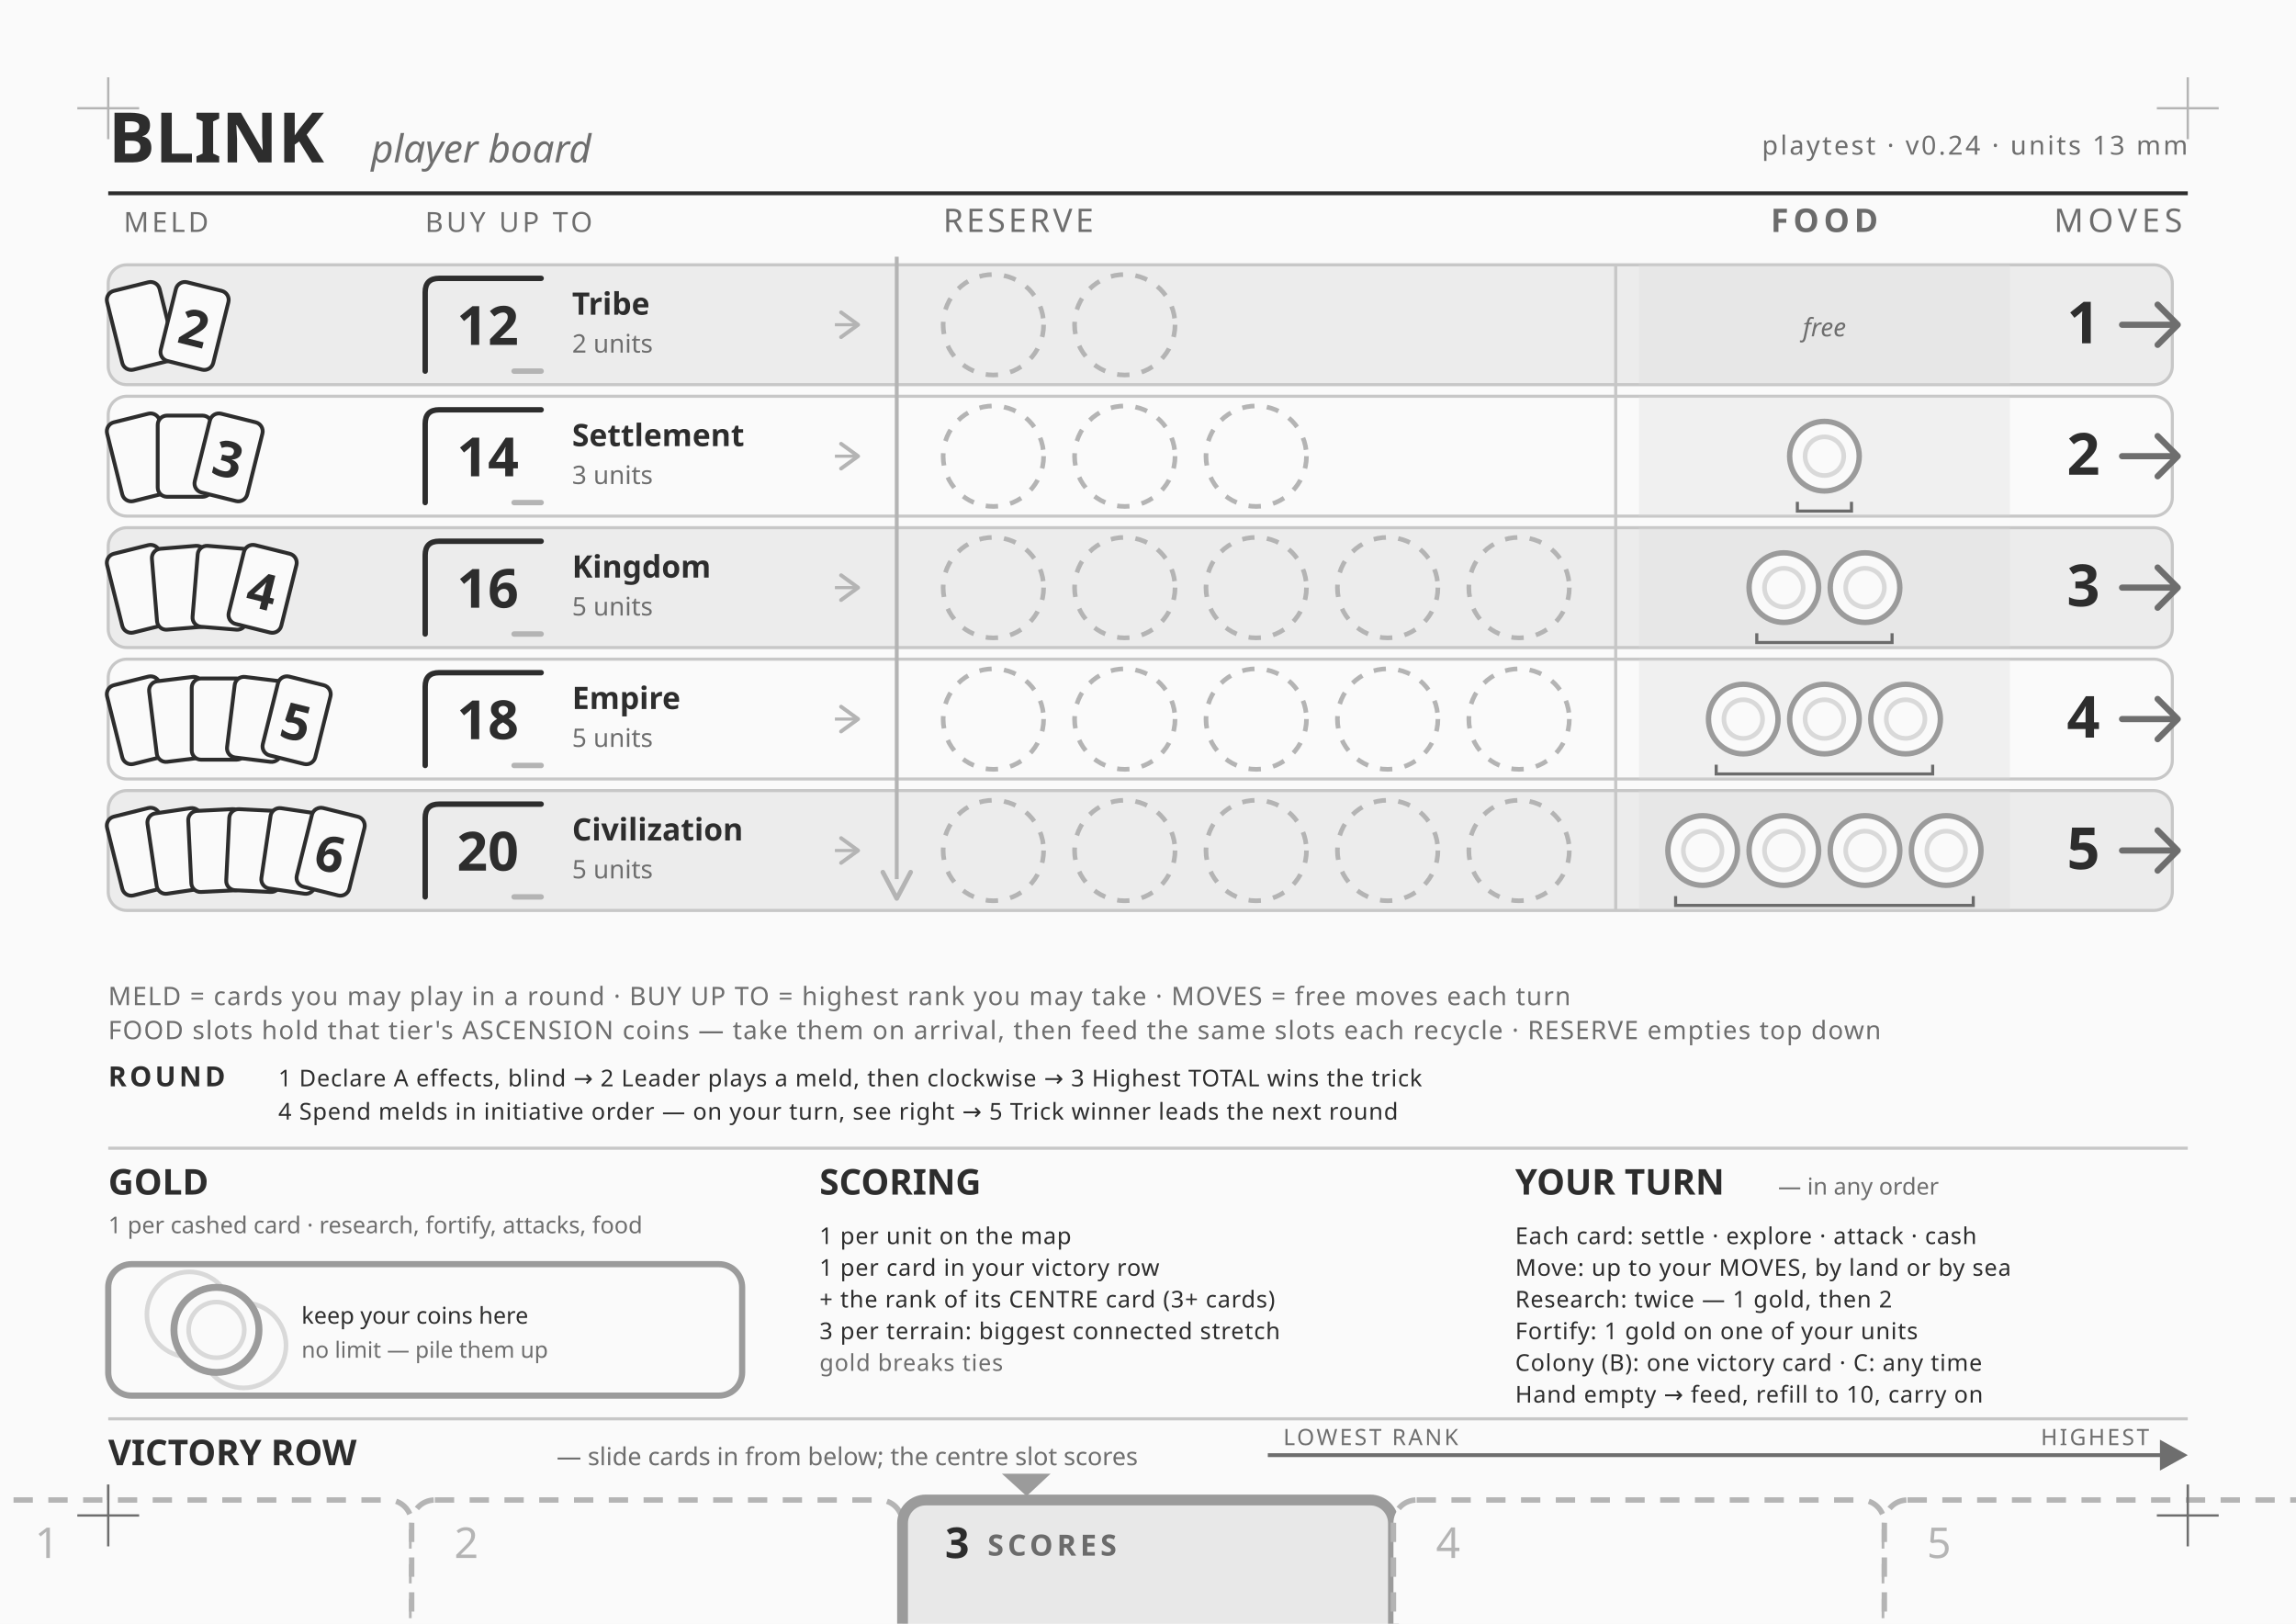
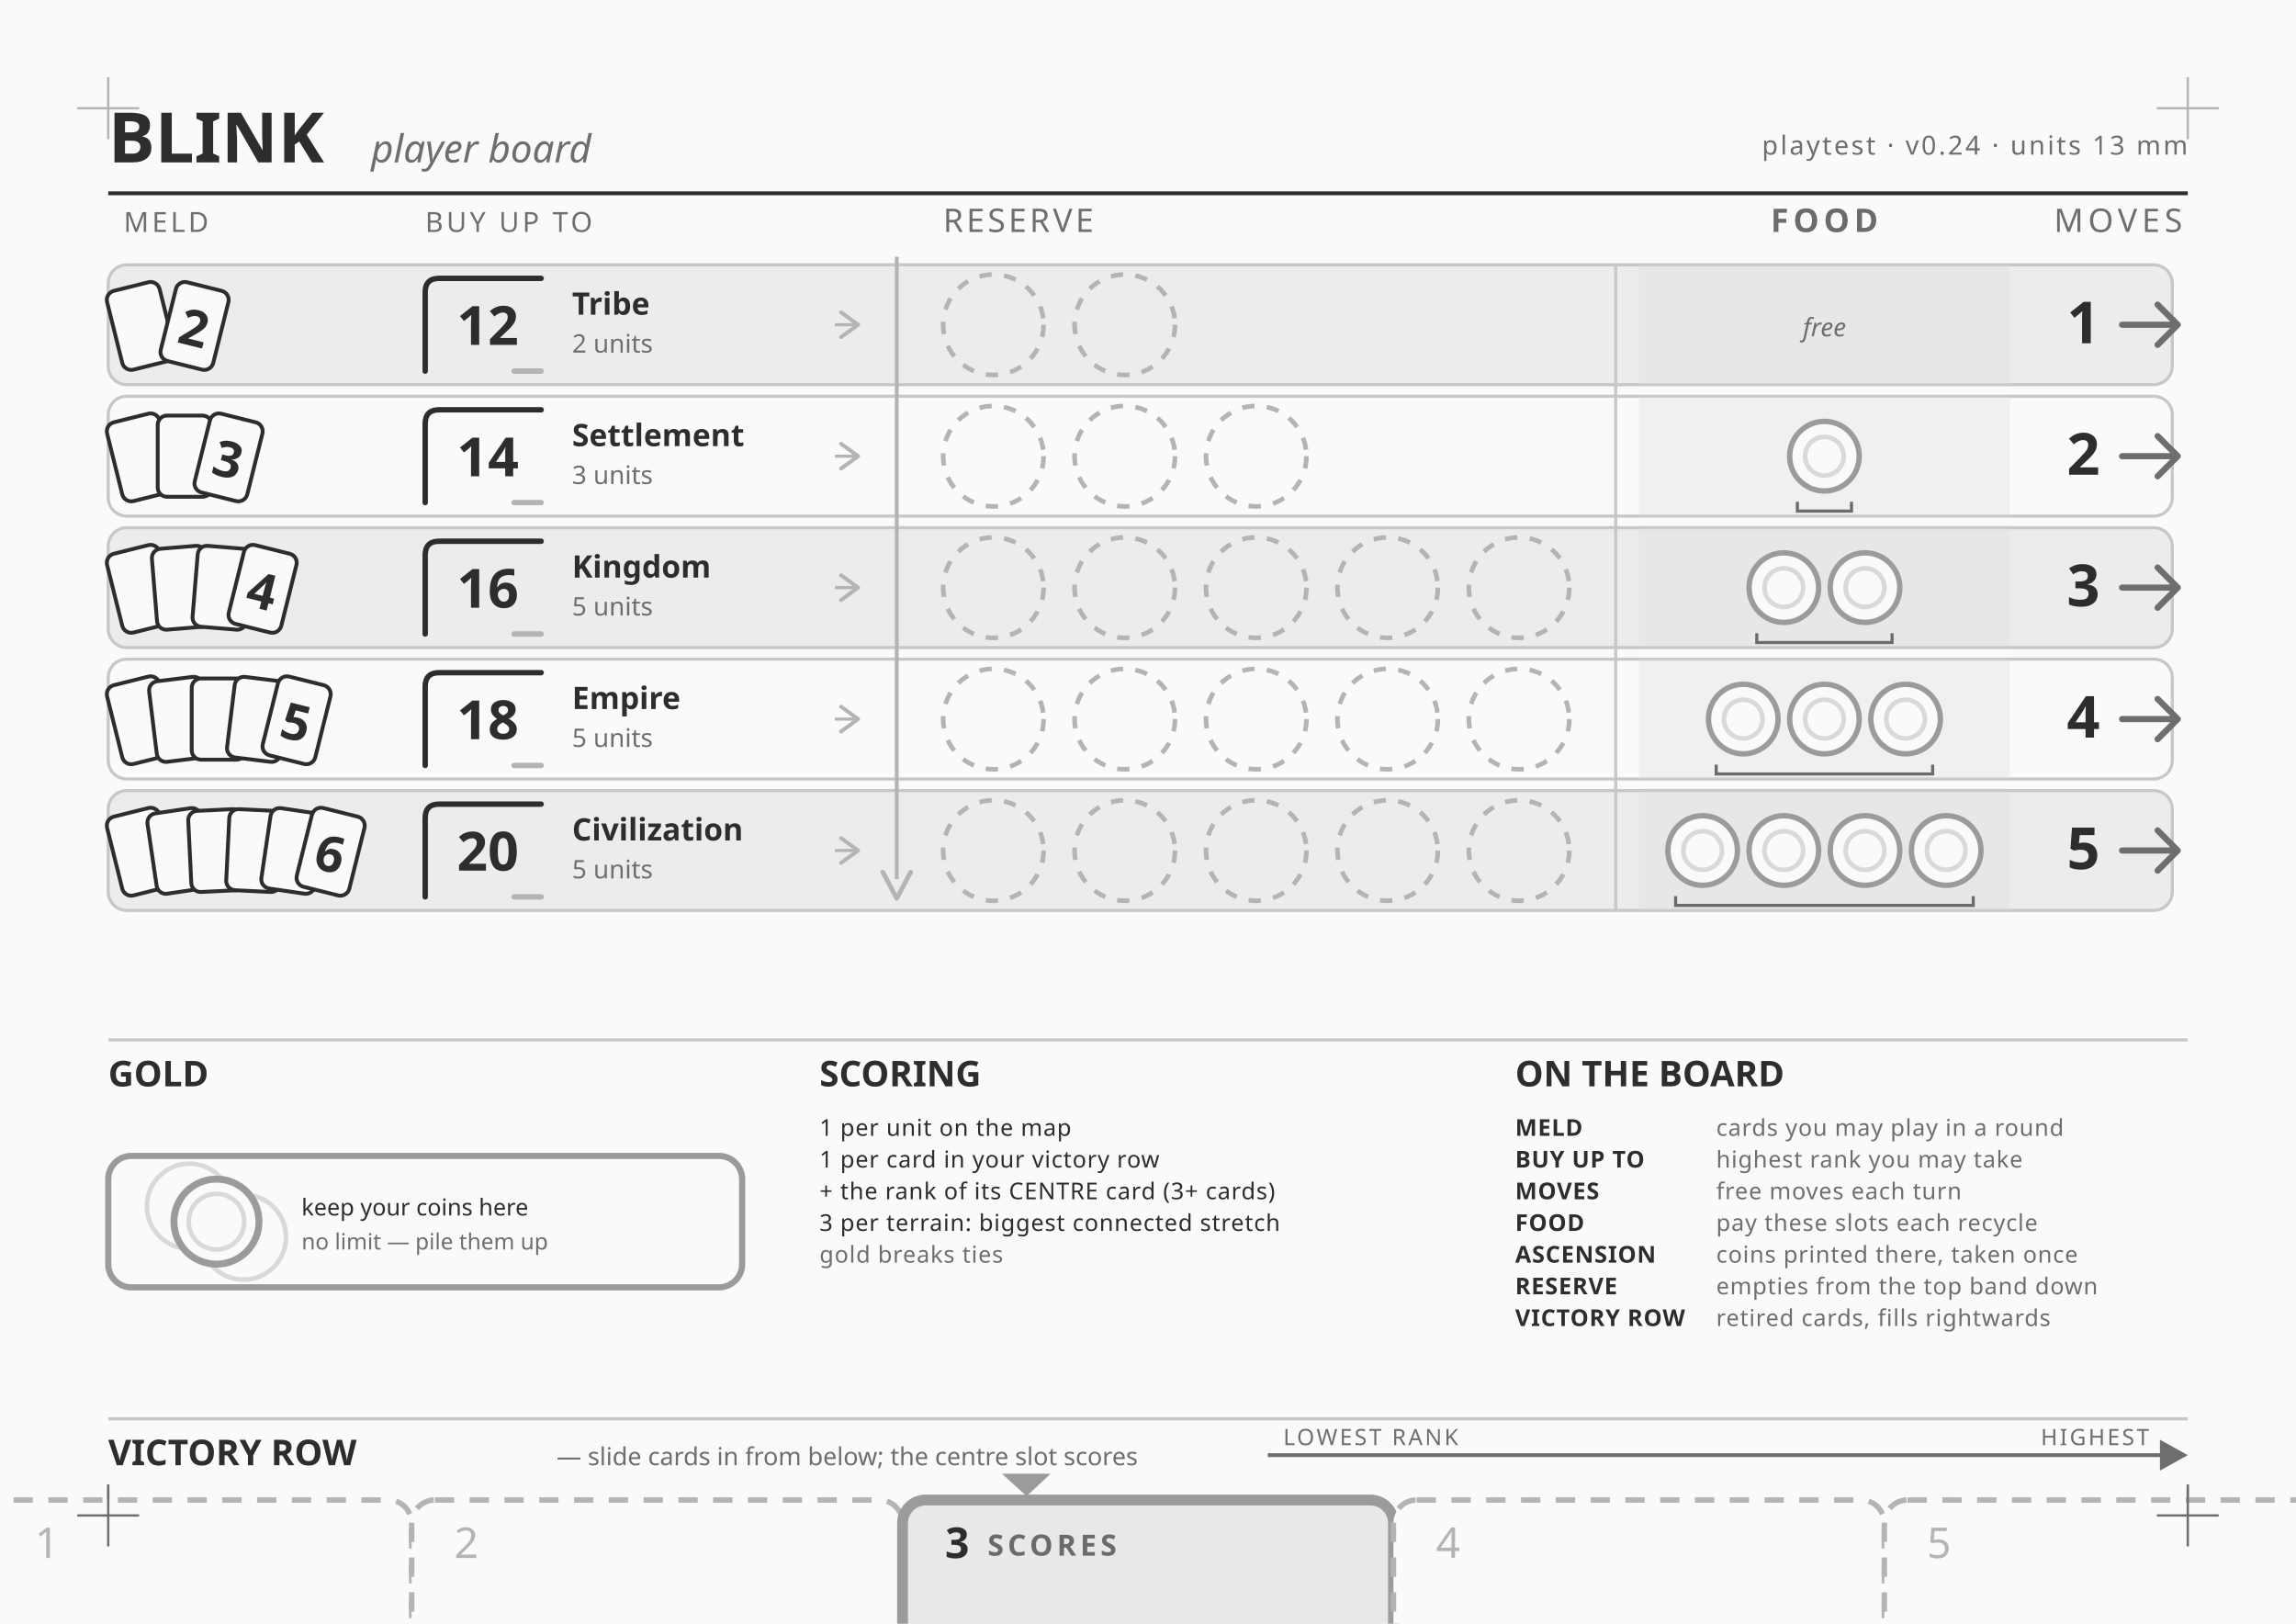
<svg xmlns="http://www.w3.org/2000/svg" width="297.0mm" height="210.0mm" viewBox="0 0 297.0 210.0">
  <defs>
    <pattern id="h-mountain" width="6" height="6" patternUnits="userSpaceOnUse">
      <rect width="6" height="6" fill="#fff" />
      <path d="M0 6 L6 0 M-1 1 L1 -1 M5 7 L7 5 M0 0 L6 6 M-1 5 L1 7 M5 -1 L7 1" stroke="#000" stroke-width=".55" />
    </pattern>
    <pattern id="h-forest" width="5" height="5" patternUnits="userSpaceOnUse">
      <rect width="5" height="5" fill="#fff" />
      <path d="M0 5 L5 0 M-1 1 L1 -1 M4 6 L6 4" stroke="#000" stroke-width=".6" />
    </pattern>
    <pattern id="h-plains" width="7" height="7" patternUnits="userSpaceOnUse">
      <rect width="7" height="7" fill="#fff" />
      <circle cx="1.6" cy="1.6" r=".65" fill="#000" />
      <circle cx="5.1" cy="5.1" r=".65" fill="#000" />
    </pattern>
    <pattern id="h-ocean" width="8" height="6" patternUnits="userSpaceOnUse">
      <rect width="8" height="6" fill="#fff" />
      <path d="M0 3 q2 -2.2 4 0 t4 0" fill="none" stroke="#000" stroke-width=".6" />
    </pattern>
  </defs>
  <rect x="0" y="0" width="297.0" height="210.0" fill="#FAFAFA" />
  <path d="M10.0 14.0 h8 M14.0 10.0 v8" stroke="#B4B4B4" stroke-width="0.3" />
  <path d="M279.0 14.0 h8 M283.0 10.0 v8" stroke="#B4B4B4" stroke-width="0.3" />
  <path d="M10.0 196.0 h8 M14.0 192.0 v8" stroke="#B4B4B4" stroke-width="0.3" />
  <path d="M279.0 196.0 h8 M283.0 192.0 v8" stroke="#B4B4B4" stroke-width="0.3" />
  <text x="14.00" y="21.00" font-family="IBM Plex Sans" font-size="9" fill="#2D2D2D" text-anchor="start" font-weight="600" letter-spacing="0" style="">BLINK</text>
  <text x="48.00" y="21.00" font-family="IBM Plex Sans" font-size="5" fill="#6E6E6E" text-anchor="start" font-weight="400" letter-spacing="0" style="font-style:italic">player board</text>
  <text x="283.00" y="20.00" font-family="IBM Plex Mono" font-size="3.4" fill="#6E6E6E" text-anchor="end" font-weight="400" letter-spacing="0.3" style="">playtest · v0.24 · units 13 mm</text>
  <line x1="14.0" y1="25.0" x2="283.0" y2="25.0" stroke="#2D2D2D" stroke-width="0.5" />
  <text x="16.00" y="30.00" font-family="IBM Plex Mono" font-size="3.6" fill="#6E6E6E" text-anchor="start" font-weight="400" letter-spacing="0.4" style="">MELD</text>
  <text x="55.00" y="30.00" font-family="IBM Plex Mono" font-size="3.6" fill="#6E6E6E" text-anchor="start" font-weight="400" letter-spacing="0.4" style="">BUY UP TO</text>
  <text x="122.00" y="30.00" font-family="IBM Plex Mono" font-size="4.2" fill="#6E6E6E" text-anchor="start" font-weight="400" letter-spacing="0.4" style="">RESERVE</text>
  <text x="236.00" y="30.00" font-family="IBM Plex Mono" font-size="4.2" fill="#6B6B6B" text-anchor="middle" font-weight="600" letter-spacing="0.6" style="">FOOD</text>
  <text x="274.00" y="30.00" font-family="IBM Plex Mono" font-size="4.2" fill="#6E6E6E" text-anchor="middle" font-weight="400" letter-spacing="0.6" style="">MOVES</text>
  <rect x="14.0" y="34.25" width="267.0" height="15.5" rx="2.4" fill="#ECECEC" stroke="#C7C7C7" stroke-width="0.4" />
  <rect x="212.0" y="34.25" width="48.0" height="15.5" fill="#D9D9D9" fill-opacity="0.3" />
  <g transform="rotate(-14.0 19.50 47.25)">
    <rect x="16.00" y="36.75" width="7.0" height="10.5" rx="1.2" fill="#FAFAFA" stroke="#2D2D2D" stroke-width="0.5" />
  </g>
  <g transform="rotate(14.0 23.90 47.25)">
    <rect x="20.40" y="36.75" width="7.0" height="10.5" rx="1.2" fill="#FAFAFA" stroke="#2D2D2D" stroke-width="0.5" />
    <text x="23.90" y="44.60" font-family="IBM Plex Sans" font-size="6.5" fill="#2D2D2D" text-anchor="middle" font-weight="700" letter-spacing="0" style="">2</text>
  </g>
  <path d="M55.00 48.00 L55.00 37.80 Q55.00 36.00 56.80 36.00 L70.00 36.00" fill="none" stroke="#2D2D2D" stroke-width="0.7" stroke-linecap="round" />
  <path d="M70.00 48.00 l-3.5 0" fill="none" stroke="#B4B4B4" stroke-width="0.7" stroke-linecap="round" />
  <text x="63.10" y="44.60" font-family="IBM Plex Sans" font-size="7.0" fill="#2D2D2D" text-anchor="middle" font-weight="700" letter-spacing="0" style="">12</text>
  <text x="74.00" y="40.70" font-family="IBM Plex Sans" font-size="4.0" fill="#2D2D2D" text-anchor="start" font-weight="600" letter-spacing="0" style="">Tribe</text>
  <text x="74.00" y="45.60" font-family="IBM Plex Mono" font-size="3.3" fill="#6E6E6E" text-anchor="start" font-weight="400" letter-spacing="0" style="">2 units</text>
  <path d="M108.0 42.0 L111.0 42.0" fill="none" stroke="#B4B4B4" stroke-width="0.4" />
  <path d="M108.8 40.4 l2.2 1.6 l-2.2 1.6" fill="none" stroke="#B4B4B4" stroke-width="0.5" stroke-linecap="round" stroke-linejoin="round" />
  <circle cx="128.50" cy="42.00" r="6.50" fill="none" stroke="#B4B4B4" stroke-width="0.6" stroke-dasharray="1.6 1.6" />
  <circle cx="145.50" cy="42.00" r="6.50" fill="none" stroke="#B4B4B4" stroke-width="0.6" stroke-dasharray="1.6 1.6" />
  <text x="236.00" y="43.50" font-family="IBM Plex Mono" font-size="3.3" fill="#6E6E6E" text-anchor="middle" font-weight="400" letter-spacing="0" style="font-style:italic">free</text>
  <text x="269.50" y="44.40" font-family="IBM Plex Sans" font-size="7.5" fill="#2D2D2D" text-anchor="middle" font-weight="600" letter-spacing="0" style="">1</text>
  <path d="M274.5 42.0 l7 0 M279.1 39.4 l2.6 2.6 l-2.6 2.6" fill="none" stroke="#6E6E6E" stroke-width="0.8" stroke-linecap="round" stroke-linejoin="round" />
  <rect x="14.0" y="51.25" width="267.0" height="15.5" rx="2.4" fill="#FAFAFA" stroke="#C7C7C7" stroke-width="0.4" />
  <rect x="212.0" y="51.25" width="48.0" height="15.5" fill="#D9D9D9" fill-opacity="0.3" />
  <g transform="rotate(-14.0 19.50 64.25)">
    <rect x="16.00" y="53.75" width="7.0" height="10.5" rx="1.2" fill="#FAFAFA" stroke="#2D2D2D" stroke-width="0.5" />
  </g>
  <g transform="rotate(0.0 23.90 64.25)">
    <rect x="20.40" y="53.75" width="7.0" height="10.5" rx="1.2" fill="#FAFAFA" stroke="#2D2D2D" stroke-width="0.5" />
  </g>
  <g transform="rotate(14.0 28.30 64.25)">
    <rect x="24.80" y="53.75" width="7.0" height="10.5" rx="1.2" fill="#FAFAFA" stroke="#2D2D2D" stroke-width="0.5" />
    <text x="28.30" y="61.60" font-family="IBM Plex Sans" font-size="6.5" fill="#2D2D2D" text-anchor="middle" font-weight="700" letter-spacing="0" style="">3</text>
  </g>
  <path d="M55.00 65.00 L55.00 54.80 Q55.00 53.00 56.80 53.00 L70.00 53.00" fill="none" stroke="#2D2D2D" stroke-width="0.7" stroke-linecap="round" />
  <path d="M70.00 65.00 l-3.5 0" fill="none" stroke="#B4B4B4" stroke-width="0.7" stroke-linecap="round" />
  <text x="63.10" y="61.60" font-family="IBM Plex Sans" font-size="7.0" fill="#2D2D2D" text-anchor="middle" font-weight="700" letter-spacing="0" style="">14</text>
  <text x="74.00" y="57.70" font-family="IBM Plex Sans" font-size="4.0" fill="#2D2D2D" text-anchor="start" font-weight="600" letter-spacing="0" style="">Settlement</text>
  <text x="74.00" y="62.60" font-family="IBM Plex Mono" font-size="3.3" fill="#6E6E6E" text-anchor="start" font-weight="400" letter-spacing="0" style="">3 units</text>
  <path d="M108.0 59.0 L111.0 59.0" fill="none" stroke="#B4B4B4" stroke-width="0.4" />
  <path d="M108.8 57.4 l2.2 1.6 l-2.2 1.6" fill="none" stroke="#B4B4B4" stroke-width="0.5" stroke-linecap="round" stroke-linejoin="round" />
  <circle cx="128.50" cy="59.00" r="6.50" fill="none" stroke="#B4B4B4" stroke-width="0.6" stroke-dasharray="1.6 1.6" />
  <circle cx="145.50" cy="59.00" r="6.50" fill="none" stroke="#B4B4B4" stroke-width="0.6" stroke-dasharray="1.6 1.6" />
  <circle cx="162.50" cy="59.00" r="6.50" fill="none" stroke="#B4B4B4" stroke-width="0.6" stroke-dasharray="1.6 1.6" />
  <circle cx="236.00" cy="59.00" r="4.50" fill="#FAFAFA" stroke="#9B9B9B" stroke-width="0.7" />
  <circle cx="236.00" cy="59.00" r="2.50" fill="none" stroke="#D9D9D9" stroke-width="0.6" />
  <path d="M232.50 64.90 l0 1.2 L239.50 66.10 l0 -1.2" fill="none" stroke="#6B6B6B" stroke-width="0.4" />
  <text x="269.50" y="61.40" font-family="IBM Plex Sans" font-size="7.5" fill="#2D2D2D" text-anchor="middle" font-weight="600" letter-spacing="0" style="">2</text>
  <path d="M274.5 59.0 l7 0 M279.1 56.4 l2.6 2.6 l-2.6 2.6" fill="none" stroke="#6E6E6E" stroke-width="0.8" stroke-linecap="round" stroke-linejoin="round" />
  <rect x="14.0" y="68.25" width="267.0" height="15.5" rx="2.4" fill="#ECECEC" stroke="#C7C7C7" stroke-width="0.4" />
  <rect x="212.0" y="68.25" width="48.0" height="15.5" fill="#D9D9D9" fill-opacity="0.3" />
  <g transform="rotate(-14.0 19.50 81.25)">
    <rect x="16.00" y="70.75" width="7.0" height="10.5" rx="1.2" fill="#FAFAFA" stroke="#2D2D2D" stroke-width="0.5" />
  </g>
  <g transform="rotate(-4.7 23.90 81.25)">
    <rect x="20.40" y="70.75" width="7.0" height="10.5" rx="1.2" fill="#FAFAFA" stroke="#2D2D2D" stroke-width="0.5" />
  </g>
  <g transform="rotate(4.7 28.30 81.25)">
    <rect x="24.80" y="70.75" width="7.0" height="10.5" rx="1.2" fill="#FAFAFA" stroke="#2D2D2D" stroke-width="0.5" />
  </g>
  <g transform="rotate(14.0 32.70 81.25)">
    <rect x="29.20" y="70.75" width="7.0" height="10.5" rx="1.2" fill="#FAFAFA" stroke="#2D2D2D" stroke-width="0.5" />
    <text x="32.70" y="78.60" font-family="IBM Plex Sans" font-size="6.5" fill="#2D2D2D" text-anchor="middle" font-weight="700" letter-spacing="0" style="">4</text>
  </g>
  <path d="M55.00 82.00 L55.00 71.80 Q55.00 70.00 56.80 70.00 L70.00 70.00" fill="none" stroke="#2D2D2D" stroke-width="0.7" stroke-linecap="round" />
  <path d="M70.00 82.00 l-3.5 0" fill="none" stroke="#B4B4B4" stroke-width="0.7" stroke-linecap="round" />
  <text x="63.10" y="78.60" font-family="IBM Plex Sans" font-size="7.0" fill="#2D2D2D" text-anchor="middle" font-weight="700" letter-spacing="0" style="">16</text>
  <text x="74.00" y="74.70" font-family="IBM Plex Sans" font-size="4.0" fill="#2D2D2D" text-anchor="start" font-weight="600" letter-spacing="0" style="">Kingdom</text>
  <text x="74.00" y="79.60" font-family="IBM Plex Mono" font-size="3.3" fill="#6E6E6E" text-anchor="start" font-weight="400" letter-spacing="0" style="">5 units</text>
  <path d="M108.0 76.0 L111.0 76.0" fill="none" stroke="#B4B4B4" stroke-width="0.4" />
  <path d="M108.8 74.4 l2.2 1.6 l-2.2 1.6" fill="none" stroke="#B4B4B4" stroke-width="0.5" stroke-linecap="round" stroke-linejoin="round" />
  <circle cx="128.50" cy="76.00" r="6.50" fill="none" stroke="#B4B4B4" stroke-width="0.6" stroke-dasharray="1.6 1.6" />
  <circle cx="145.50" cy="76.00" r="6.50" fill="none" stroke="#B4B4B4" stroke-width="0.6" stroke-dasharray="1.6 1.6" />
  <circle cx="162.50" cy="76.00" r="6.50" fill="none" stroke="#B4B4B4" stroke-width="0.6" stroke-dasharray="1.6 1.6" />
  <circle cx="179.50" cy="76.00" r="6.50" fill="none" stroke="#B4B4B4" stroke-width="0.6" stroke-dasharray="1.6 1.6" />
  <circle cx="196.50" cy="76.00" r="6.50" fill="none" stroke="#B4B4B4" stroke-width="0.6" stroke-dasharray="1.6 1.6" />
  <circle cx="230.75" cy="76.00" r="4.50" fill="#FAFAFA" stroke="#9B9B9B" stroke-width="0.7" />
  <circle cx="230.75" cy="76.00" r="2.50" fill="none" stroke="#D9D9D9" stroke-width="0.6" />
  <circle cx="241.25" cy="76.00" r="4.50" fill="#FAFAFA" stroke="#9B9B9B" stroke-width="0.7" />
  <circle cx="241.25" cy="76.00" r="2.50" fill="none" stroke="#D9D9D9" stroke-width="0.6" />
  <path d="M227.25 81.90 l0 1.2 L244.75 83.10 l0 -1.2" fill="none" stroke="#6B6B6B" stroke-width="0.4" />
  <text x="269.50" y="78.40" font-family="IBM Plex Sans" font-size="7.5" fill="#2D2D2D" text-anchor="middle" font-weight="600" letter-spacing="0" style="">3</text>
  <path d="M274.5 76.0 l7 0 M279.1 73.4 l2.6 2.6 l-2.6 2.6" fill="none" stroke="#6E6E6E" stroke-width="0.8" stroke-linecap="round" stroke-linejoin="round" />
  <rect x="14.0" y="85.25" width="267.0" height="15.5" rx="2.4" fill="#FAFAFA" stroke="#C7C7C7" stroke-width="0.4" />
  <rect x="212.0" y="85.25" width="48.0" height="15.5" fill="#D9D9D9" fill-opacity="0.3" />
  <g transform="rotate(-14.0 19.50 98.25)">
    <rect x="16.00" y="87.75" width="7.0" height="10.5" rx="1.2" fill="#FAFAFA" stroke="#2D2D2D" stroke-width="0.5" />
  </g>
  <g transform="rotate(-7.0 23.90 98.25)">
    <rect x="20.40" y="87.75" width="7.0" height="10.5" rx="1.2" fill="#FAFAFA" stroke="#2D2D2D" stroke-width="0.5" />
  </g>
  <g transform="rotate(0.0 28.30 98.25)">
    <rect x="24.80" y="87.75" width="7.0" height="10.5" rx="1.2" fill="#FAFAFA" stroke="#2D2D2D" stroke-width="0.5" />
  </g>
  <g transform="rotate(7.0 32.70 98.25)">
    <rect x="29.20" y="87.75" width="7.0" height="10.5" rx="1.2" fill="#FAFAFA" stroke="#2D2D2D" stroke-width="0.5" />
  </g>
  <g transform="rotate(14.0 37.10 98.25)">
    <rect x="33.60" y="87.75" width="7.0" height="10.5" rx="1.2" fill="#FAFAFA" stroke="#2D2D2D" stroke-width="0.5" />
    <text x="37.10" y="95.60" font-family="IBM Plex Sans" font-size="6.5" fill="#2D2D2D" text-anchor="middle" font-weight="700" letter-spacing="0" style="">5</text>
  </g>
  <path d="M55.00 99.00 L55.00 88.80 Q55.00 87.00 56.80 87.00 L70.00 87.00" fill="none" stroke="#2D2D2D" stroke-width="0.7" stroke-linecap="round" />
  <path d="M70.00 99.00 l-3.5 0" fill="none" stroke="#B4B4B4" stroke-width="0.7" stroke-linecap="round" />
  <text x="63.10" y="95.60" font-family="IBM Plex Sans" font-size="7.0" fill="#2D2D2D" text-anchor="middle" font-weight="700" letter-spacing="0" style="">18</text>
  <text x="74.00" y="91.70" font-family="IBM Plex Sans" font-size="4.0" fill="#2D2D2D" text-anchor="start" font-weight="600" letter-spacing="0" style="">Empire</text>
  <text x="74.00" y="96.60" font-family="IBM Plex Mono" font-size="3.3" fill="#6E6E6E" text-anchor="start" font-weight="400" letter-spacing="0" style="">5 units</text>
  <path d="M108.0 93.0 L111.0 93.0" fill="none" stroke="#B4B4B4" stroke-width="0.4" />
  <path d="M108.8 91.4 l2.2 1.6 l-2.2 1.6" fill="none" stroke="#B4B4B4" stroke-width="0.5" stroke-linecap="round" stroke-linejoin="round" />
  <circle cx="128.50" cy="93.00" r="6.50" fill="none" stroke="#B4B4B4" stroke-width="0.6" stroke-dasharray="1.6 1.6" />
  <circle cx="145.50" cy="93.00" r="6.50" fill="none" stroke="#B4B4B4" stroke-width="0.6" stroke-dasharray="1.6 1.6" />
  <circle cx="162.50" cy="93.00" r="6.50" fill="none" stroke="#B4B4B4" stroke-width="0.6" stroke-dasharray="1.6 1.6" />
  <circle cx="179.50" cy="93.00" r="6.50" fill="none" stroke="#B4B4B4" stroke-width="0.6" stroke-dasharray="1.6 1.6" />
  <circle cx="196.50" cy="93.00" r="6.50" fill="none" stroke="#B4B4B4" stroke-width="0.6" stroke-dasharray="1.6 1.6" />
  <circle cx="225.50" cy="93.00" r="4.50" fill="#FAFAFA" stroke="#9B9B9B" stroke-width="0.7" />
  <circle cx="225.50" cy="93.00" r="2.50" fill="none" stroke="#D9D9D9" stroke-width="0.6" />
  <circle cx="236.00" cy="93.00" r="4.50" fill="#FAFAFA" stroke="#9B9B9B" stroke-width="0.7" />
  <circle cx="236.00" cy="93.00" r="2.50" fill="none" stroke="#D9D9D9" stroke-width="0.6" />
  <circle cx="246.50" cy="93.00" r="4.50" fill="#FAFAFA" stroke="#9B9B9B" stroke-width="0.7" />
  <circle cx="246.50" cy="93.00" r="2.50" fill="none" stroke="#D9D9D9" stroke-width="0.6" />
  <path d="M222.00 98.90 l0 1.2 L250.00 100.10 l0 -1.2" fill="none" stroke="#6B6B6B" stroke-width="0.4" />
  <text x="269.50" y="95.40" font-family="IBM Plex Sans" font-size="7.5" fill="#2D2D2D" text-anchor="middle" font-weight="600" letter-spacing="0" style="">4</text>
  <path d="M274.5 93.0 l7 0 M279.1 90.4 l2.6 2.6 l-2.6 2.6" fill="none" stroke="#6E6E6E" stroke-width="0.8" stroke-linecap="round" stroke-linejoin="round" />
  <rect x="14.0" y="102.25" width="267.0" height="15.5" rx="2.4" fill="#ECECEC" stroke="#C7C7C7" stroke-width="0.4" />
  <rect x="212.0" y="102.25" width="48.0" height="15.5" fill="#D9D9D9" fill-opacity="0.3" />
  <g transform="rotate(-14.0 19.50 115.25)">
    <rect x="16.00" y="104.75" width="7.0" height="10.5" rx="1.2" fill="#FAFAFA" stroke="#2D2D2D" stroke-width="0.5" />
  </g>
  <g transform="rotate(-8.4 23.90 115.25)">
    <rect x="20.40" y="104.75" width="7.0" height="10.5" rx="1.2" fill="#FAFAFA" stroke="#2D2D2D" stroke-width="0.5" />
  </g>
  <g transform="rotate(-2.8 28.30 115.25)">
    <rect x="24.80" y="104.75" width="7.0" height="10.5" rx="1.2" fill="#FAFAFA" stroke="#2D2D2D" stroke-width="0.5" />
  </g>
  <g transform="rotate(2.8 32.70 115.25)">
    <rect x="29.20" y="104.75" width="7.0" height="10.5" rx="1.2" fill="#FAFAFA" stroke="#2D2D2D" stroke-width="0.5" />
  </g>
  <g transform="rotate(8.4 37.10 115.25)">
    <rect x="33.60" y="104.75" width="7.0" height="10.5" rx="1.2" fill="#FAFAFA" stroke="#2D2D2D" stroke-width="0.5" />
  </g>
  <g transform="rotate(14.0 41.50 115.25)">
    <rect x="38.00" y="104.75" width="7.0" height="10.5" rx="1.2" fill="#FAFAFA" stroke="#2D2D2D" stroke-width="0.5" />
    <text x="41.50" y="112.60" font-family="IBM Plex Sans" font-size="6.5" fill="#2D2D2D" text-anchor="middle" font-weight="700" letter-spacing="0" style="">6</text>
  </g>
  <path d="M55.00 116.00 L55.00 105.80 Q55.00 104.00 56.80 104.00 L70.00 104.00" fill="none" stroke="#2D2D2D" stroke-width="0.7" stroke-linecap="round" />
  <path d="M70.00 116.00 l-3.5 0" fill="none" stroke="#B4B4B4" stroke-width="0.7" stroke-linecap="round" />
  <text x="63.10" y="112.60" font-family="IBM Plex Sans" font-size="7.0" fill="#2D2D2D" text-anchor="middle" font-weight="700" letter-spacing="0" style="">20</text>
  <text x="74.00" y="108.70" font-family="IBM Plex Sans" font-size="4.0" fill="#2D2D2D" text-anchor="start" font-weight="600" letter-spacing="0" style="">Civilization</text>
  <text x="74.00" y="113.60" font-family="IBM Plex Mono" font-size="3.3" fill="#6E6E6E" text-anchor="start" font-weight="400" letter-spacing="0" style="">5 units</text>
  <path d="M108.0 110.0 L111.0 110.0" fill="none" stroke="#B4B4B4" stroke-width="0.4" />
  <path d="M108.8 108.4 l2.2 1.6 l-2.2 1.6" fill="none" stroke="#B4B4B4" stroke-width="0.5" stroke-linecap="round" stroke-linejoin="round" />
  <circle cx="128.50" cy="110.00" r="6.50" fill="none" stroke="#B4B4B4" stroke-width="0.6" stroke-dasharray="1.6 1.6" />
  <circle cx="145.50" cy="110.00" r="6.50" fill="none" stroke="#B4B4B4" stroke-width="0.6" stroke-dasharray="1.6 1.6" />
  <circle cx="162.50" cy="110.00" r="6.50" fill="none" stroke="#B4B4B4" stroke-width="0.6" stroke-dasharray="1.6 1.6" />
  <circle cx="179.50" cy="110.00" r="6.50" fill="none" stroke="#B4B4B4" stroke-width="0.6" stroke-dasharray="1.6 1.6" />
  <circle cx="196.50" cy="110.00" r="6.50" fill="none" stroke="#B4B4B4" stroke-width="0.6" stroke-dasharray="1.6 1.6" />
  <circle cx="220.25" cy="110.00" r="4.50" fill="#FAFAFA" stroke="#9B9B9B" stroke-width="0.7" />
  <circle cx="220.25" cy="110.00" r="2.50" fill="none" stroke="#D9D9D9" stroke-width="0.6" />
  <circle cx="230.75" cy="110.00" r="4.50" fill="#FAFAFA" stroke="#9B9B9B" stroke-width="0.7" />
  <circle cx="230.75" cy="110.00" r="2.50" fill="none" stroke="#D9D9D9" stroke-width="0.6" />
  <circle cx="241.25" cy="110.00" r="4.50" fill="#FAFAFA" stroke="#9B9B9B" stroke-width="0.7" />
  <circle cx="241.25" cy="110.00" r="2.50" fill="none" stroke="#D9D9D9" stroke-width="0.6" />
  <circle cx="251.75" cy="110.00" r="4.50" fill="#FAFAFA" stroke="#9B9B9B" stroke-width="0.7" />
  <circle cx="251.75" cy="110.00" r="2.50" fill="none" stroke="#D9D9D9" stroke-width="0.6" />
  <path d="M216.75 115.90 l0 1.2 L255.25 117.10 l0 -1.2" fill="none" stroke="#6B6B6B" stroke-width="0.4" />
  <text x="269.50" y="112.40" font-family="IBM Plex Sans" font-size="7.5" fill="#2D2D2D" text-anchor="middle" font-weight="600" letter-spacing="0" style="">5</text>
  <path d="M274.5 110.0 l7 0 M279.1 107.4 l2.6 2.6 l-2.6 2.6" fill="none" stroke="#6E6E6E" stroke-width="0.8" stroke-linecap="round" stroke-linejoin="round" />
  <path d="M116.0 33.2 L116.0 113.7" fill="none" stroke="#B4B4B4" stroke-width="0.5" />
  <path d="M114.2 112.8 L116.0 116.2 L117.8 112.8" fill="none" stroke="#B4B4B4" stroke-width="0.6" stroke-linecap="round" stroke-linejoin="round" />
  <line x1="209.0" y1="34.25" x2="209.0" y2="117.75" stroke="#C7C7C7" stroke-width="0.4" />
-   <text x="14.00" y="130.00" font-family="IBM Plex Mono" font-size="3.3" fill="#6E6E6E" text-anchor="start" font-weight="400" letter-spacing="0.15" style="">MELD = cards you may play in a round · BUY UP TO = highest rank you may take · MOVES = free moves each turn</text>
-   <text x="14.00" y="134.40" font-family="IBM Plex Mono" font-size="3.3" fill="#6E6E6E" text-anchor="start" font-weight="400" letter-spacing="0.15" style="">FOOD slots hold that tier's ASCENSION coins — take them on arrival, then feed the same slots each recycle · RESERVE empties top down</text>
-   <text x="14.00" y="140.50" font-family="IBM Plex Mono" font-size="3.6" fill="#2D2D2D" text-anchor="start" font-weight="600" letter-spacing="0.4" style="">ROUND</text>
-   <text x="36.00" y="140.50" font-family="IBM Plex Mono" font-size="3.0" fill="#2D2D2D" text-anchor="start" font-weight="400" letter-spacing="0.1" style="">1  Declare A effects, blind   →   2  Leader plays a meld, then clockwise   →   3  Highest TOTAL wins the trick</text>
-   <text x="36.00" y="144.80" font-family="IBM Plex Mono" font-size="3.0" fill="#2D2D2D" text-anchor="start" font-weight="400" letter-spacing="0.1" style="">4  Spend melds in initiative order — on your turn, see right   →   5  Trick winner leads the next round</text>
-   <line x1="14.0" y1="148.5" x2="283.0" y2="148.5" stroke="#C7C7C7" stroke-width="0.4" />
-   <text x="14.00" y="154.50" font-family="IBM Plex Sans" font-size="4.6" fill="#2D2D2D" text-anchor="start" font-weight="600" letter-spacing="0" style="">GOLD</text>
-   <text x="14.00" y="159.50" font-family="IBM Plex Mono" font-size="3.0" fill="#6E6E6E" text-anchor="start" font-weight="400" letter-spacing="0" style="">1 per cashed card · research, fortify, attacks, food</text>
-   <rect x="14.0" y="163.5" width="82" height="17" rx="3" fill="#FAFAFA" stroke="#9B9B9B" stroke-width="0.8" />
-   <circle cx="24.50" cy="170.00" r="5.5" fill="#FAFAFA" stroke="#D9D9D9" stroke-width="0.6" />
-   <circle cx="31.50" cy="174.00" r="5.5" fill="#FAFAFA" stroke="#D9D9D9" stroke-width="0.6" />
-   <circle cx="28.00" cy="172.00" r="5.5" fill="#FAFAFA" stroke="#9B9B9B" stroke-width="0.9" />
-   <circle cx="28.00" cy="172.00" r="3.6" fill="none" stroke="#D9D9D9" stroke-width="0.6" />
-   <text x="39.00" y="171.20" font-family="IBM Plex Mono" font-size="3.0" fill="#2D2D2D" text-anchor="start" font-weight="400" letter-spacing="0" style="">keep your coins here</text>
-   <text x="39.00" y="175.60" font-family="IBM Plex Mono" font-size="2.9" fill="#6E6E6E" text-anchor="start" font-weight="400" letter-spacing="0" style="">no limit — pile them up</text>
-   <text x="106.00" y="154.50" font-family="IBM Plex Sans" font-size="4.6" fill="#2D2D2D" text-anchor="start" font-weight="600" letter-spacing="0" style="">SCORING</text>
-   <text x="106.00" y="160.90" font-family="IBM Plex Mono" font-size="3.0" fill="#2D2D2D" text-anchor="start" font-weight="400" letter-spacing="0.1" style="">1  per unit on the map</text>
-   <text x="106.00" y="165.00" font-family="IBM Plex Mono" font-size="3.0" fill="#2D2D2D" text-anchor="start" font-weight="400" letter-spacing="0.1" style="">1  per card in your victory row</text>
-   <text x="106.00" y="169.10" font-family="IBM Plex Mono" font-size="3.0" fill="#2D2D2D" text-anchor="start" font-weight="400" letter-spacing="0.1" style="">+  the rank of its CENTRE card (3+ cards)</text>
-   <text x="106.00" y="173.20" font-family="IBM Plex Mono" font-size="3.0" fill="#2D2D2D" text-anchor="start" font-weight="400" letter-spacing="0.1" style="">3  per terrain: biggest connected stretch</text>
-   <text x="106.00" y="177.30" font-family="IBM Plex Mono" font-size="3.0" fill="#6E6E6E" text-anchor="start" font-weight="400" letter-spacing="0.1" style="">gold breaks ties</text>
-   <text x="196.00" y="154.50" font-family="IBM Plex Sans" font-size="4.6" fill="#2D2D2D" text-anchor="start" font-weight="600" letter-spacing="0" style="">YOUR TURN</text>
-   <text x="230.00" y="154.50" font-family="IBM Plex Mono" font-size="3.0" fill="#6E6E6E" text-anchor="start" font-weight="400" letter-spacing="0" style="">— in any order</text>
-   <text x="196.00" y="160.90" font-family="IBM Plex Mono" font-size="3.0" fill="#2D2D2D" text-anchor="start" font-weight="400" letter-spacing="0.1" style="">Each card: settle · explore · attack · cash</text>
-   <text x="196.00" y="165.00" font-family="IBM Plex Mono" font-size="3.0" fill="#2D2D2D" text-anchor="start" font-weight="400" letter-spacing="0.1" style="">Move: up to your MOVES, by land or by sea</text>
-   <text x="196.00" y="169.10" font-family="IBM Plex Mono" font-size="3.0" fill="#2D2D2D" text-anchor="start" font-weight="400" letter-spacing="0.1" style="">Research: twice — 1 gold, then 2</text>
-   <text x="196.00" y="173.20" font-family="IBM Plex Mono" font-size="3.0" fill="#2D2D2D" text-anchor="start" font-weight="400" letter-spacing="0.1" style="">Fortify: 1 gold on one of your units</text>
-   <text x="196.00" y="177.30" font-family="IBM Plex Mono" font-size="3.0" fill="#2D2D2D" text-anchor="start" font-weight="400" letter-spacing="0.1" style="">Colony (B): one victory card · C: any time</text>
-   <text x="196.00" y="181.40" font-family="IBM Plex Mono" font-size="3.0" fill="#2D2D2D" text-anchor="start" font-weight="400" letter-spacing="0.1" style="">Hand empty → feed, refill to 10, carry on</text>
+   <line x1="14.0" y1="134.5" x2="283.0" y2="134.5" stroke="#C7C7C7" stroke-width="0.4" />
+   <text x="14.00" y="140.50" font-family="IBM Plex Sans" font-size="4.6" fill="#2D2D2D" text-anchor="start" font-weight="600" letter-spacing="0" style="">GOLD</text>
+   <rect x="14.0" y="149.5" width="82" height="17" rx="3" fill="#FAFAFA" stroke="#9B9B9B" stroke-width="0.8" />
+   <circle cx="24.50" cy="156.00" r="5.5" fill="#FAFAFA" stroke="#D9D9D9" stroke-width="0.6" />
+   <circle cx="31.50" cy="160.00" r="5.5" fill="#FAFAFA" stroke="#D9D9D9" stroke-width="0.6" />
+   <circle cx="28.00" cy="158.00" r="5.5" fill="#FAFAFA" stroke="#9B9B9B" stroke-width="0.9" />
+   <circle cx="28.00" cy="158.00" r="3.6" fill="none" stroke="#D9D9D9" stroke-width="0.6" />
+   <text x="39.00" y="157.20" font-family="IBM Plex Mono" font-size="3.0" fill="#2D2D2D" text-anchor="start" font-weight="400" letter-spacing="0" style="">keep your coins here</text>
+   <text x="39.00" y="161.60" font-family="IBM Plex Mono" font-size="2.9" fill="#6E6E6E" text-anchor="start" font-weight="400" letter-spacing="0" style="">no limit — pile them up</text>
+   <text x="106.00" y="140.50" font-family="IBM Plex Sans" font-size="4.6" fill="#2D2D2D" text-anchor="start" font-weight="600" letter-spacing="0" style="">SCORING</text>
+   <text x="106.00" y="146.90" font-family="IBM Plex Mono" font-size="3.0" fill="#2D2D2D" text-anchor="start" font-weight="400" letter-spacing="0.1" style="">1  per unit on the map</text>
+   <text x="106.00" y="151.00" font-family="IBM Plex Mono" font-size="3.0" fill="#2D2D2D" text-anchor="start" font-weight="400" letter-spacing="0.1" style="">1  per card in your victory row</text>
+   <text x="106.00" y="155.10" font-family="IBM Plex Mono" font-size="3.0" fill="#2D2D2D" text-anchor="start" font-weight="400" letter-spacing="0.1" style="">+  the rank of its CENTRE card (3+ cards)</text>
+   <text x="106.00" y="159.20" font-family="IBM Plex Mono" font-size="3.0" fill="#2D2D2D" text-anchor="start" font-weight="400" letter-spacing="0.1" style="">3  per terrain: biggest connected stretch</text>
+   <text x="106.00" y="163.30" font-family="IBM Plex Mono" font-size="3.0" fill="#6E6E6E" text-anchor="start" font-weight="400" letter-spacing="0.1" style="">gold breaks ties</text>
+   <text x="196.00" y="140.50" font-family="IBM Plex Sans" font-size="4.6" fill="#2D2D2D" text-anchor="start" font-weight="600" letter-spacing="0" style="">ON THE BOARD</text>
+   <text x="196.00" y="146.90" font-family="IBM Plex Mono" font-size="3.0" fill="#2D2D2D" text-anchor="start" font-weight="600" letter-spacing="0.1" style="">MELD</text>
+   <text x="222.00" y="146.90" font-family="IBM Plex Mono" font-size="3.0" fill="#6E6E6E" text-anchor="start" font-weight="400" letter-spacing="0.1" style="">cards you may play in a round</text>
+   <text x="196.00" y="151.00" font-family="IBM Plex Mono" font-size="3.0" fill="#2D2D2D" text-anchor="start" font-weight="600" letter-spacing="0.1" style="">BUY UP TO</text>
+   <text x="222.00" y="151.00" font-family="IBM Plex Mono" font-size="3.0" fill="#6E6E6E" text-anchor="start" font-weight="400" letter-spacing="0.1" style="">highest rank you may take</text>
+   <text x="196.00" y="155.10" font-family="IBM Plex Mono" font-size="3.0" fill="#2D2D2D" text-anchor="start" font-weight="600" letter-spacing="0.1" style="">MOVES</text>
+   <text x="222.00" y="155.10" font-family="IBM Plex Mono" font-size="3.0" fill="#6E6E6E" text-anchor="start" font-weight="400" letter-spacing="0.1" style="">free moves each turn</text>
+   <text x="196.00" y="159.20" font-family="IBM Plex Mono" font-size="3.0" fill="#2D2D2D" text-anchor="start" font-weight="600" letter-spacing="0.1" style="">FOOD</text>
+   <text x="222.00" y="159.20" font-family="IBM Plex Mono" font-size="3.0" fill="#6E6E6E" text-anchor="start" font-weight="400" letter-spacing="0.1" style="">pay these slots each recycle</text>
+   <text x="196.00" y="163.30" font-family="IBM Plex Mono" font-size="3.0" fill="#2D2D2D" text-anchor="start" font-weight="600" letter-spacing="0.1" style="">ASCENSION</text>
+   <text x="222.00" y="163.30" font-family="IBM Plex Mono" font-size="3.0" fill="#6E6E6E" text-anchor="start" font-weight="400" letter-spacing="0.1" style="">coins printed there, taken once</text>
+   <text x="196.00" y="167.40" font-family="IBM Plex Mono" font-size="3.0" fill="#2D2D2D" text-anchor="start" font-weight="600" letter-spacing="0.1" style="">RESERVE</text>
+   <text x="222.00" y="167.40" font-family="IBM Plex Mono" font-size="3.0" fill="#6E6E6E" text-anchor="start" font-weight="400" letter-spacing="0.1" style="">empties from the top band down</text>
+   <text x="196.00" y="171.50" font-family="IBM Plex Mono" font-size="3.0" fill="#2D2D2D" text-anchor="start" font-weight="600" letter-spacing="0.1" style="">VICTORY ROW</text>
+   <text x="222.00" y="171.50" font-family="IBM Plex Mono" font-size="3.0" fill="#6E6E6E" text-anchor="start" font-weight="400" letter-spacing="0.1" style="">retired cards, fills rightwards</text>
  <text x="14.00" y="189.50" font-family="IBM Plex Sans" font-size="4.6" fill="#2D2D2D" text-anchor="start" font-weight="600" letter-spacing="0" style="">VICTORY ROW</text>
  <text x="72.00" y="189.50" font-family="IBM Plex Mono" font-size="3.2" fill="#6E6E6E" text-anchor="start" font-weight="400" letter-spacing="0" style="">— slide cards in from below; the centre slot scores</text>
  <line x1="164.0" y1="188.2" x2="279.6" y2="188.2" stroke="#6E6E6E" stroke-width="0.5" />
  <path d="M279.4 186.2 L283.0 188.2 L279.4 190.2 Z" fill="#6E6E6E" />
  <text x="166.00" y="186.90" font-family="IBM Plex Mono" font-size="2.9" fill="#6E6E6E" text-anchor="start" font-weight="400" letter-spacing="0.3" style="">LOWEST RANK</text>
  <text x="278.00" y="186.90" font-family="IBM Plex Mono" font-size="2.9" fill="#6E6E6E" text-anchor="end" font-weight="400" letter-spacing="0.3" style="">HIGHEST</text>
  <clipPath id="sheet">
    <rect x="0" y="0" width="297.0" height="210.0" />
  </clipPath>
  <g clip-path="url(#sheet)">
    <rect x="-10.25" y="194.0" width="63.5" height="88.9" rx="3" fill="#FAFAFA" stroke="#B4B4B4" stroke-width="0.7" stroke-dasharray="2.5 2" />
    <text x="4.50" y="201.50" font-family="IBM Plex Sans" font-size="5.5" fill="#B4B4B4" text-anchor="start" font-weight="400" letter-spacing="0" style="">1</text>
    <rect x="53.25" y="194.0" width="63.5" height="88.9" rx="3" fill="#FAFAFA" stroke="#B4B4B4" stroke-width="0.7" stroke-dasharray="2.5 2" />
    <text x="58.75" y="201.50" font-family="IBM Plex Sans" font-size="5.5" fill="#B4B4B4" text-anchor="start" font-weight="400" letter-spacing="0" style="">2</text>
    <rect x="116.75" y="194.0" width="63.5" height="88.9" rx="3" fill="#D9D9D9" fill-opacity="0.55" stroke="#9B9B9B" stroke-width="1.4" />
    <text x="122.25" y="201.50" font-family="IBM Plex Sans" font-size="5.5" fill="#2D2D2D" text-anchor="start" font-weight="600" letter-spacing="0" style="">3</text>
    <rect x="180.25" y="194.0" width="63.5" height="88.9" rx="3" fill="#FAFAFA" stroke="#B4B4B4" stroke-width="0.7" stroke-dasharray="2.5 2" />
    <text x="185.75" y="201.50" font-family="IBM Plex Sans" font-size="5.5" fill="#B4B4B4" text-anchor="start" font-weight="400" letter-spacing="0" style="">4</text>
    <rect x="243.75" y="194.0" width="63.5" height="88.9" rx="3" fill="#FAFAFA" stroke="#B4B4B4" stroke-width="0.7" stroke-dasharray="2.5 2" />
    <text x="249.25" y="201.50" font-family="IBM Plex Sans" font-size="5.5" fill="#B4B4B4" text-anchor="start" font-weight="400" letter-spacing="0" style="">5</text>
    <text x="127.75" y="201.20" font-family="IBM Plex Mono" font-size="3.8" fill="#6B6B6B" text-anchor="start" font-weight="600" letter-spacing="0.5" style="">SCORES</text>
    <path d="M129.6 190.6 L132.8 193.5 L135.9 190.6 Z" fill="#9B9B9B" />
  </g>
  <path d="M10.0 196.0 h8 M14.0 192.0 v8" stroke="#6E6E6E" stroke-width="0.3" />
  <path d="M279.0 196.0 h8 M283.0 192.0 v8" stroke="#6E6E6E" stroke-width="0.3" />
  <line x1="14.0" y1="183.5" x2="283.0" y2="183.5" stroke="#C7C7C7" stroke-width="0.4" />
</svg>
